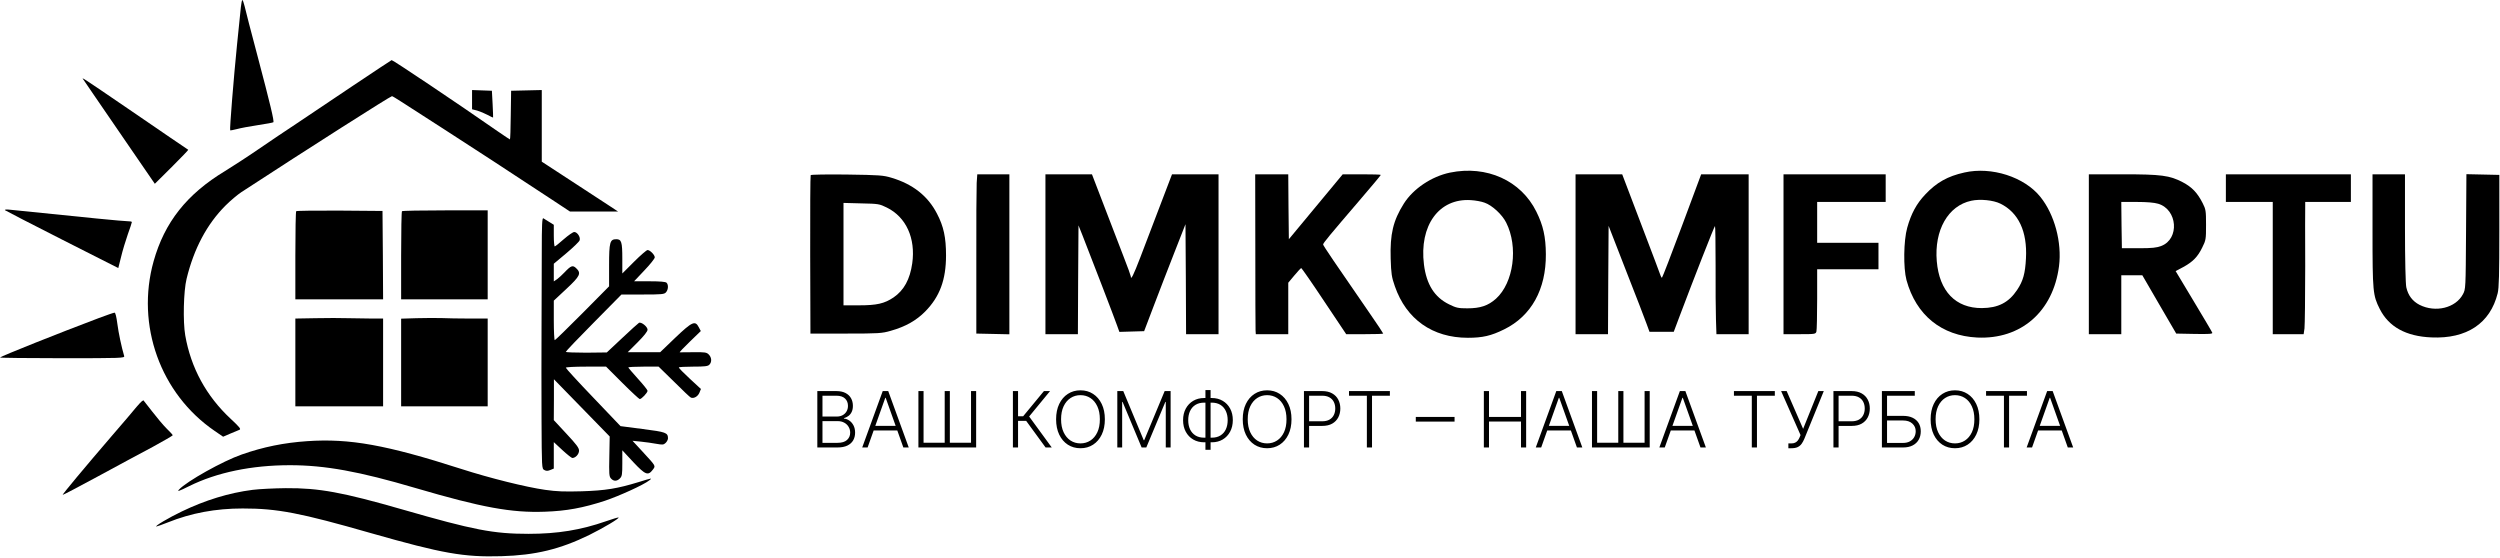
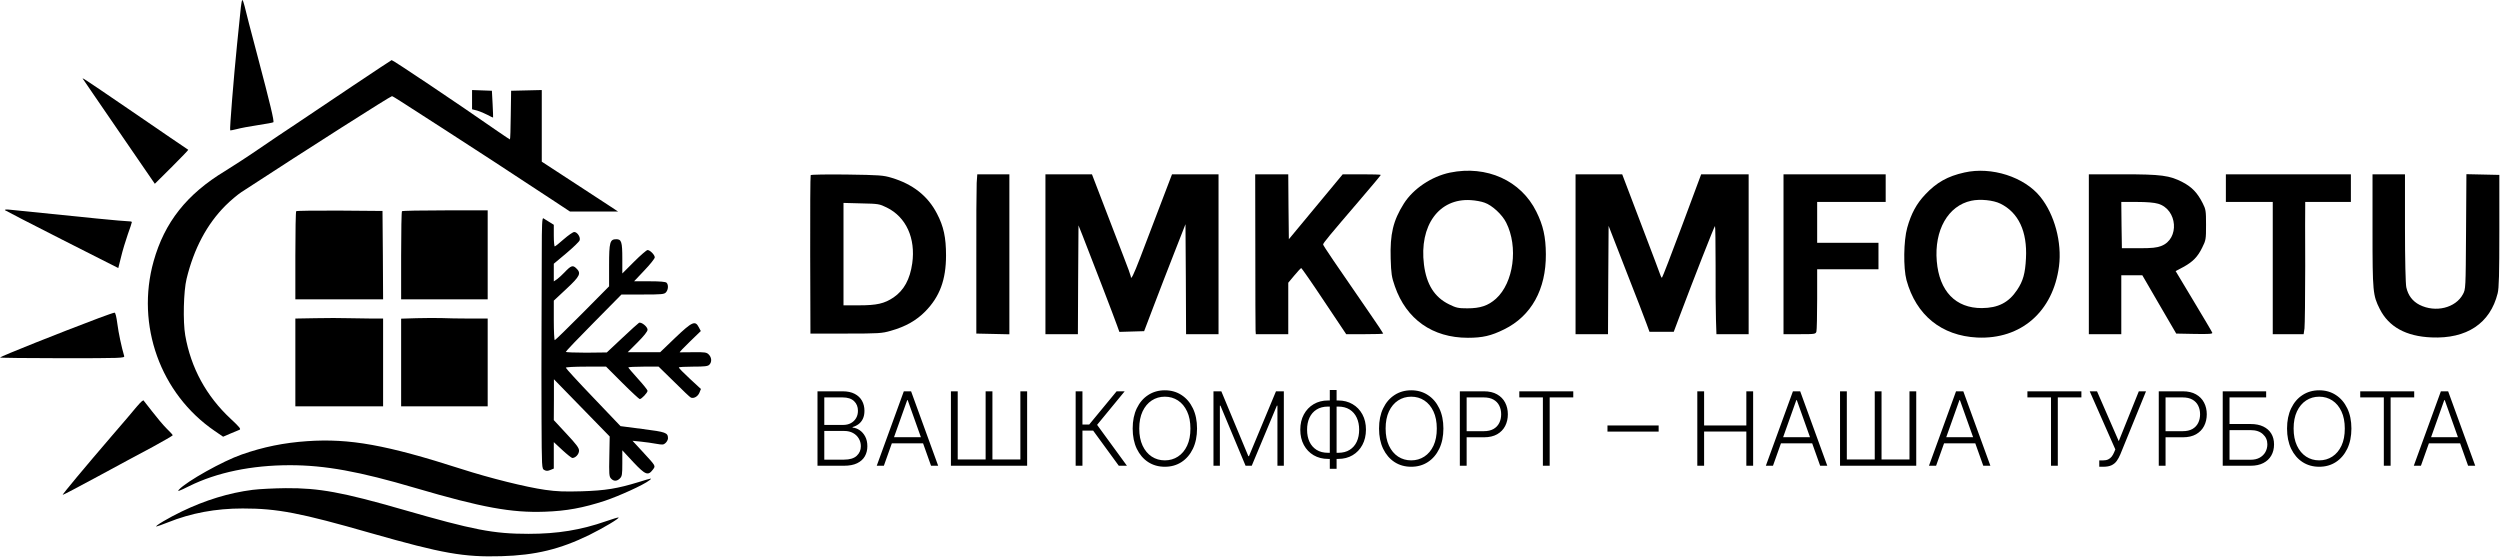
<svg xmlns="http://www.w3.org/2000/svg" width="2773" height="618" viewBox="0 0 2773 618" fill="none">
  <path d="M267.204 7.6C266.804 11.867 264.937 30.667 262.937 49.333C259.204 86.4 254.537 143.867 255.337 144.533C255.604 144.8 258.937 144.133 262.67 143.2C266.537 142.133 276.937 140.133 286.004 138.8C295.07 137.467 302.804 136 303.204 135.6C304.27 134.4 299.87 115.867 285.47 61.467C278.537 35.333 272.137 10.8 271.337 6.933C270.404 3.2 269.337 4.66594e-06 268.804 4.66594e-06C268.404 4.66594e-06 267.604 3.467 267.204 7.6Z" fill="black" />
  <path d="M390.937 95.467C367.471 111.333 339.604 130 328.937 137.067C318.271 144 299.471 156.8 286.937 165.333C274.537 173.867 257.604 184.8 249.604 189.733C207.204 215.333 182.537 246.533 170.404 289.733C150.537 360.667 177.871 436.8 238.137 478L247.471 484.4L255.204 481.067C259.471 479.2 264.137 477.333 265.471 476.8C267.604 476 266.137 474.133 255.871 464.533C228.804 439.333 211.737 408 205.471 372C202.804 356.667 203.604 322.933 206.937 309.333C215.071 275.733 229.604 248.533 250.137 228C255.737 222.4 263.604 215.867 267.604 213.2C342.404 164.4 433.071 106.667 434.804 106.667C435.337 106.667 439.737 109.333 444.671 112.533C449.604 115.733 471.337 129.733 492.937 143.6C529.071 166.8 559.071 186.533 612.271 221.467L632.271 234.667H658.937H685.604L676.937 228.933C672.137 225.867 653.071 213.333 634.671 201.333L600.937 179.333V139.6V99.867L584.004 100.267L566.937 100.667L566.537 127.6C566.404 142.533 566.004 154.667 565.604 154.667C565.337 154.667 559.204 150.533 552.004 145.6C506.804 114.133 436.004 66.667 434.404 66.667C434.004 66.8 414.404 79.733 390.937 95.467Z" fill="black" />
  <path d="M92.937 88.933C94.004 90.533 100.004 99.2 106.137 108.267C112.404 117.333 129.604 142.533 144.537 164.267L171.737 203.867L190.537 185.2C200.804 174.933 209.071 166.4 208.804 166.133C208.537 166 199.604 159.867 188.937 152.667C178.271 145.333 159.071 132.267 146.271 123.467C86.671 82.8 90.137 85.067 92.937 88.933Z" fill="black" />
  <path d="M523.604 110.533V121.2L529.337 122.667C532.404 123.6 537.604 125.733 540.804 127.467C544.004 129.2 546.804 130.533 546.937 130.4C547.071 130.133 546.804 123.333 546.404 115.333L545.604 100.667L534.671 100.267L523.604 99.867V110.533Z" fill="black" />
  <path d="M1608.27 191.467C1587.87 195.733 1567.6 209.333 1557.2 225.733C1545.2 244.8 1541.74 259.6 1542.54 286.933C1543.07 303.733 1543.6 307.333 1547.2 317.6C1559.87 354.133 1588.94 374.667 1628.14 374.667C1644.4 374.667 1653.87 372.533 1668.4 365.333C1698.54 350.533 1714.94 320.933 1714.67 282C1714.54 262.667 1711.74 250.133 1704.14 234.8C1687.07 200.267 1649.07 183.067 1608.27 191.467ZM1646.67 224.8C1654.94 227.6 1666.14 237.867 1670.67 246.933C1684.27 273.867 1678.94 313.6 1659.34 331.333C1650.67 339.067 1642 342 1627.6 342C1617.47 342 1615.2 341.467 1607.34 337.6C1591.2 329.733 1582.27 315.6 1579.47 293.6C1574 250.133 1596.14 219.6 1631.6 222C1636.4 222.267 1643.2 223.467 1646.67 224.8Z" fill="black" />
  <path d="M2178.94 191.333C2160.27 195.467 2148 202.4 2135.47 215.733C2125.87 225.867 2119.87 236.8 2115.47 252.667C2111.47 266.8 2111.07 297.2 2114.67 310.667C2125.34 349.6 2153.47 372.4 2193.07 374.4C2241.74 376.667 2277.34 345.6 2283.87 295.2C2287.2 268.8 2278.94 238 2263.2 218.4C2245.47 196.267 2209.07 184.533 2178.94 191.333ZM2218.8 225.867C2238.94 235.733 2248.8 256.8 2247.2 286.533C2246.4 303.2 2244 311.733 2237.47 321.467C2228.14 335.6 2216.4 341.6 2198.27 341.733C2169.2 341.867 2151.07 323.067 2148.27 289.733C2145.34 255.333 2160.8 228.133 2186.54 222.667C2196.4 220.533 2210.94 222 2218.8 225.867Z" fill="black" />
  <path d="M899.204 194.267C898.804 194.933 898.537 234.667 898.671 282.667L898.937 370H938.271C975.071 370 978.271 369.733 988.004 366.933C1004.54 362.267 1016.4 355.467 1026.27 345.467C1042.4 329.067 1049.34 310.267 1049.34 283.333C1049.34 263.333 1046.67 251.067 1039.34 237.067C1029.2 217.333 1012.54 204.267 988.937 197.2C979.737 194.4 975.604 194.133 939.471 193.6C917.737 193.333 899.604 193.6 899.204 194.267ZM983.737 230.267C1005.07 240.8 1015.74 264.267 1011.87 292C1009.34 309.867 1002.67 322 991.204 329.867C980.937 336.8 972.537 338.667 952.671 338.667H935.604V281.867V225.067L955.337 225.6C974.404 226 975.337 226.133 983.737 230.267Z" fill="black" />
  <path d="M1083.34 202.933C1083.07 208.267 1082.8 248 1082.94 291.333V370L1101.34 370.4L1119.6 370.8V282V193.333H1101.74H1084L1083.34 202.933Z" fill="black" />
  <path d="M1159.6 282V370.667H1177.6H1195.6L1195.87 310.267L1196.27 250L1200.54 260.667C1209.6 283.6 1236.8 354.4 1239.07 361.067L1241.6 368.133L1255.34 367.733L1269.07 367.333L1279.47 340C1285.2 324.933 1295.47 298.267 1302.4 280.667L1314.94 248.667L1315.34 309.733L1315.6 370.667H1333.6H1351.6V282V193.333H1325.87H1300L1286.67 228.267C1279.34 247.6 1269.47 273.333 1264.8 285.6C1257.2 305.333 1254.27 311.333 1254.27 306.533C1254.27 305.867 1250.67 295.733 1246.14 284.267C1241.74 272.8 1233.07 250.4 1227.07 234.667C1220.94 218.933 1214.94 203.2 1213.6 199.6L1211.2 193.333H1185.47H1159.6V282Z" fill="black" />
  <path d="M1392.4 277.733C1392.4 324 1392.54 364 1392.67 366.267L1392.94 370.667H1410.94H1428.94V342.133V313.6L1435.74 305.467C1439.47 300.933 1442.94 297.333 1443.34 297.333C1443.87 297.467 1455.34 313.867 1468.67 334L1493.2 370.667H1513.74C1525.07 370.667 1534.27 370.4 1534.27 370C1534.27 369.6 1527.6 359.467 1519.34 347.6C1480.54 291.467 1467.74 272.533 1467.6 271.2C1467.6 269.6 1474.4 261.467 1507.87 222.4C1520.94 207.2 1531.6 194.4 1531.6 194C1531.6 193.6 1522.14 193.333 1510.54 193.333H1489.34L1459.47 229.333L1429.6 265.333L1429.2 229.333L1428.94 193.333H1410.54H1392.27L1392.4 277.733Z" fill="black" />
  <path d="M1747.6 282V370.667H1765.6H1783.6L1783.87 310.533L1784.27 250.533L1803.87 300.933C1814.8 328.667 1824.94 355.067 1826.54 359.6L1829.6 368H1843.07H1856.54L1863.2 350.267C1877.74 311.6 1901.6 250.667 1902.27 250.667C1902.67 250.667 1902.94 270.267 1902.94 294.4C1902.8 318.4 1903.07 345.333 1903.34 354.267L1903.87 370.667H1921.74H1939.6V282V193.333H1913.34H1886.94L1865.6 250.667C1853.87 282.133 1843.87 308 1843.47 308C1842.94 308 1842.27 306.933 1841.87 305.6C1841.47 304.4 1832.8 281.067 1822.4 254C1812 226.8 1802.67 202.133 1801.47 198.933L1799.34 193.333H1773.47H1747.6V282Z" fill="black" />
  <path d="M1978.27 282V370.667H1996.14C2013.47 370.667 2014 370.533 2014.8 367.6C2015.2 366 2015.6 349.867 2015.6 331.6V298.667H2049.6H2083.6V284V269.333H2049.6H2015.6V246.667V224H2053.6H2091.6V208.667V193.333H2034.94H1978.27V282Z" fill="black" />
  <path d="M2316.94 282V370.667H2334.94H2352.94V338V305.333H2364.67H2376.27L2395.07 337.733L2413.87 370L2434.27 370.4C2450.27 370.667 2454.4 370.4 2453.87 369.067C2453.6 368.133 2444.27 352.4 2433.2 334L2413.2 300.667L2421.34 296.4C2432.14 290.533 2437.6 285.067 2442.67 274.667C2446.8 266.4 2446.94 265.467 2446.94 249.333C2446.94 233.6 2446.67 232.267 2443.2 225.333C2437.2 213.6 2431.34 207.6 2421.07 202.133C2406.54 194.533 2397.34 193.333 2354.14 193.333H2316.94V282ZM2393.87 226C2415.34 232.4 2417.74 264.933 2397.34 272.8C2392.14 274.8 2387.2 275.333 2372.27 275.333H2353.6L2353.2 249.6L2352.94 224H2370C2381.34 224 2389.34 224.667 2393.87 226Z" fill="black" />
  <path d="M2468.94 208.667V224H2494.94H2520.94V297.333V370.667H2538.14H2555.2L2556.14 364.267C2556.54 360.667 2556.94 329.6 2556.94 295.2C2556.8 260.8 2556.8 230.667 2556.94 228.267V224H2582.27H2607.6V208.667V193.333H2538.27H2468.94V208.667Z" fill="black" />
  <path d="M2631.6 255.6C2631.6 324.133 2632 327.467 2639.6 342.667C2649.6 362.533 2668.67 373.067 2696.94 374.267C2736.14 376 2762.14 358.667 2770.4 325.333C2771.87 319.733 2772.27 303.867 2772.27 256V194L2754 193.6L2735.74 193.2L2735.34 256.933C2734.94 320.4 2734.94 320.667 2731.87 326.4C2723.74 341.6 2701.47 347.067 2683.74 338.133C2676 334.133 2671.07 327.733 2669.07 318.667C2668.27 315.067 2667.6 288.8 2667.6 252.933V193.333H2649.6H2631.6V255.6Z" fill="black" />
  <path d="M5.604 233.2C6.404 233.867 34.937 248.533 69.07 265.867L131.204 297.333L134.27 285.067C135.87 278.267 139.337 266.933 141.737 260C144.27 253.067 146.271 246.933 146.271 246.267C146.271 245.733 143.87 245.333 140.937 245.333C136.67 245.333 98.004 241.6 11.604 232.667C7.071 232.133 4.804 232.4 5.604 233.2Z" fill="black" />
  <path d="M328.537 234.267C328.004 234.667 327.604 256.933 327.604 283.6V332H376.271H424.937L424.671 282.933L424.271 234L376.804 233.6C350.804 233.467 329.071 233.733 328.537 234.267Z" fill="black" />
  <path d="M445.871 234.267C445.337 234.667 444.937 256.933 444.937 283.6V332H492.937H540.937V282.667V233.333H493.871C467.871 233.333 446.271 233.733 445.871 234.267Z" fill="black" />
  <path d="M600.937 279.6C600.937 300.667 600.804 338.667 600.671 364C600.537 389.333 600.537 434.667 600.671 464.933C600.937 519.2 600.937 519.867 603.737 521.333C605.871 522.533 607.471 522.533 610.404 521.333L614.271 519.733V505.067V490.4L623.737 499.2C628.937 504 634.004 508 634.804 508C638.404 508 642.271 503.733 642.271 499.867C642.271 496.8 639.471 493.067 628.271 481.067L614.271 466L614.404 443.333V420.667L645.337 452.4L676.271 484.133L675.871 506.133C675.471 525.6 675.604 528.533 677.737 530.8C680.671 534 684.271 534 687.604 530.667C690.004 528.267 690.271 526.267 690.271 513.733V499.467L702.404 512.533C715.871 526.8 718.804 528 724.137 520.933C727.337 516.533 727.871 517.467 712.937 501.2L701.604 488.933L710.937 489.867C716.137 490.4 723.737 491.467 728.004 492.267C734.804 493.467 736.004 493.467 738.271 491.333C739.737 490 740.937 487.6 740.937 486.133C740.804 479.867 738.671 479.2 712.937 475.867L688.271 472.667L658.004 440.933C641.204 423.467 627.604 408.533 627.604 407.867C627.604 407.2 637.337 406.667 650.004 406.667H672.271L690.271 424.667C700.137 434.533 708.937 442.667 709.604 442.667C711.604 442.667 718.271 435.6 718.271 433.467C718.271 432.533 713.471 426.533 707.604 420.133C701.737 413.6 696.937 408 696.937 407.6C696.937 407.067 704.537 406.667 713.737 406.667H730.537L747.871 423.6C757.337 433.067 765.604 440.933 766.404 441.067C769.737 442.267 774.004 439.733 775.737 435.733L777.471 431.467L765.204 420.133C758.404 413.867 752.937 408.267 752.937 407.6C752.937 407.067 760.137 406.667 768.804 406.667C781.471 406.667 785.204 406.267 786.804 404.533C789.737 401.6 789.471 396.533 786.137 393.2C783.737 390.8 782.004 390.533 769.204 390.667C761.337 390.8 754.537 390.8 754.004 390.8C753.471 390.667 758.537 385.333 765.204 378.933L777.337 367.2L775.071 362.933C771.071 355.2 767.737 356.8 748.937 374.667L732.271 390.667H714.271H696.271L707.337 379.6C714.271 372.667 718.271 367.6 718.271 365.733C718.271 362.267 711.071 356.667 708.671 358.133C707.737 358.667 699.337 366.267 690.004 375.067L673.071 390.933L650.271 391.2C637.871 391.2 627.604 390.8 627.604 390.267C627.604 389.6 641.471 375.067 658.537 357.867L689.337 326.667H712.937C734.137 326.667 736.804 326.4 738.671 324.267C741.337 321.333 741.604 315.867 739.337 313.6C738.271 312.533 732.137 312 720.537 312H703.337L714.804 299.867C721.071 293.333 726.271 286.8 726.271 285.467C726.271 282.667 720.937 277.333 718.271 277.333C717.204 277.333 710.404 283.2 703.337 290.267L690.271 303.333V286.933C690.271 268.4 689.337 265.333 683.604 265.333C676.537 265.333 675.604 268.533 675.604 294.4V317.6L646.004 347.467C629.737 363.867 615.871 377.333 615.337 377.333C614.804 377.333 614.271 367.467 614.271 355.467V333.467L628.271 320.4C643.604 306.133 644.937 303.067 639.071 297.467C635.337 293.867 633.337 294.533 626.271 302C623.737 304.667 620.004 308.133 618.004 309.6L614.271 312.133V302.4V292.533L628.137 280.933C635.871 274.4 642.537 268 642.937 266.533C644.137 263.067 640.271 257.333 636.937 257.333C635.604 257.333 630.404 260.933 625.337 265.333C620.404 269.733 615.871 273.333 615.337 273.333C614.804 273.333 614.271 268 614.271 261.333V249.333L609.337 246.267C606.537 244.533 603.471 242.667 602.671 242.133C601.337 241.333 600.937 249.2 600.937 279.6Z" fill="black" />
  <path d="M109.604 352.8C66.004 369.2 1.604 394.933 0.004 396.533C-0.396 396.933 30.537 397.333 68.804 397.333C134.537 397.333 138.404 397.2 137.737 394.933C134.804 384.933 131.471 369.333 130.137 358.933C129.204 351.6 128.004 346.667 127.071 346.8C126.271 346.8 118.404 349.467 109.604 352.8Z" fill="black" />
  <path d="M350.004 352.933L327.604 353.333V402V450.667H376.271H424.937V402V353.333H412.537C405.604 353.333 393.737 353.067 386.137 352.933C378.537 352.667 362.271 352.667 350.004 352.933Z" fill="black" />
  <path d="M462.004 352.933L444.937 353.467V402V450.667H492.937H540.937V402V353.333H520.671C509.471 353.333 495.471 353.067 489.604 352.8C483.737 352.667 471.337 352.667 462.004 352.933Z" fill="black" />
  <path d="M157.337 445.067C156.537 445.6 153.87 448.533 151.337 451.467C148.937 454.533 136.404 469.2 123.604 484C94.27 518.133 68.937 548.533 69.471 548.933C69.737 549.2 87.204 540 108.404 528.533C129.604 517.067 156.937 502.267 169.337 495.733C181.604 489.067 191.604 483.2 191.604 482.8C191.604 482.267 188.537 478.933 184.804 475.333C181.07 471.6 173.87 463.067 168.67 456.267C163.47 449.6 159.204 444 159.07 444C158.937 444 158.27 444.533 157.337 445.067Z" fill="black" />
  <path d="M340.804 489.333C315.204 491.067 292.004 495.733 268.137 504.133C247.337 511.333 207.071 533.867 198.537 543.067C196.137 545.6 198.404 544.933 209.871 539.2C240.537 524 279.204 516 321.604 516C360.537 516 398.537 522.933 460.937 541.333C534.537 562.933 567.337 568.933 604.271 567.6C628.271 566.8 646.804 563.333 670.937 555.467C686.804 550.133 713.871 537.867 720.271 532.8C724.004 530 723.071 530.133 708.137 534.8C685.071 541.867 671.604 544.133 645.337 544.933C626.271 545.467 617.604 545.2 604.671 543.333C583.871 540.4 543.471 530.4 511.604 520.133C428.537 493.467 387.871 486.133 340.804 489.333Z" fill="black" />
  <path d="M280.27 543.333C254.004 546.667 227.604 554.8 201.604 567.333C187.604 574 170.937 583.867 173.47 584C174.137 584 179.737 582 186.137 579.467C212.004 569.067 239.204 564 269.204 564C307.87 564 332.804 568.8 411.871 591.467C490.937 614 514.404 618.133 556.137 616.933C593.871 615.867 621.337 609.2 653.737 593.333C669.337 585.6 687.071 575.067 686.137 574C685.737 573.733 679.604 575.6 672.271 578.133C644.404 587.867 618.537 592.133 586.271 592.133C547.204 592.133 525.337 587.867 446.671 565.2C379.871 546 353.871 541.2 316.937 541.467C304.137 541.6 287.604 542.4 280.27 543.333Z" fill="black" />
-   <path d="M906.577 496.333V433.788H927.68C931.752 433.788 935.142 434.501 937.85 435.926C940.578 437.351 942.624 439.295 943.989 441.759C945.353 444.222 946.035 447.022 946.035 450.157C946.035 452.763 945.597 454.993 944.722 456.845C943.846 458.698 942.655 460.195 941.148 461.335C939.642 462.475 937.962 463.3 936.109 463.809V464.297C938.125 464.44 940.079 465.152 941.973 466.435C943.866 467.697 945.424 469.469 946.646 471.749C947.867 474.029 948.478 476.757 948.478 479.934C948.478 483.089 947.775 485.909 946.371 488.393C944.966 490.857 942.808 492.801 939.896 494.226C937.005 495.631 933.32 496.333 928.841 496.333H906.577ZM912.288 491.203H928.841C933.666 491.203 937.229 490.134 939.53 487.996C941.851 485.858 943.011 483.171 943.011 479.934C943.011 477.551 942.431 475.393 941.271 473.459C940.13 471.505 938.512 469.957 936.415 468.817C934.338 467.677 931.895 467.107 929.085 467.107H912.288V491.203ZM912.288 462.037H928.199C930.663 462.037 932.821 461.528 934.674 460.51C936.527 459.492 937.972 458.087 939.011 456.296C940.049 454.504 940.568 452.458 940.568 450.157C940.568 446.839 939.489 444.141 937.331 442.064C935.173 439.967 931.956 438.919 927.68 438.919H912.288V462.037ZM962.351 496.333H956.365L979.117 433.788H985.225L1007.98 496.333H1001.99L982.385 441.209H981.957L962.351 496.333ZM966.657 472.36H997.685V477.49H966.657V472.36ZM1018.7 433.788H1024.41V491.05H1047.86V433.788H1053.57V491.05H1077.06V433.788H1082.74V496.333H1018.7V433.788ZM1159.76 496.333L1138.23 466.832H1129.22V496.333H1123.51V433.788H1129.22V461.732H1134.87L1157.93 433.788H1164.71L1141.53 461.976L1166.6 496.333H1159.76ZM1225.51 465.061C1225.51 471.576 1224.35 477.246 1222.03 482.071C1219.71 486.876 1216.51 490.602 1212.44 493.249C1208.39 495.875 1203.73 497.188 1198.45 497.188C1193.18 497.188 1188.51 495.875 1184.44 493.249C1180.38 490.602 1177.2 486.876 1174.88 482.071C1172.58 477.246 1171.43 471.576 1171.43 465.061C1171.43 458.545 1172.58 452.885 1174.88 448.081C1177.2 443.255 1180.39 439.529 1184.47 436.903C1188.54 434.256 1193.2 432.933 1198.45 432.933C1203.73 432.933 1208.39 434.256 1212.44 436.903C1216.51 439.529 1219.71 443.255 1222.03 448.081C1224.35 452.885 1225.51 458.545 1225.51 465.061ZM1219.95 465.061C1219.95 459.462 1219.02 454.667 1217.14 450.676C1215.27 446.666 1212.72 443.601 1209.48 441.484C1206.24 439.367 1202.57 438.308 1198.45 438.308C1194.36 438.308 1190.7 439.367 1187.46 441.484C1184.22 443.601 1181.66 446.655 1179.76 450.646C1177.89 454.636 1176.95 459.441 1176.95 465.061C1176.95 470.66 1177.89 475.454 1179.76 479.445C1181.64 483.435 1184.19 486.5 1187.43 488.637C1190.67 490.755 1194.34 491.813 1198.45 491.813C1202.57 491.813 1206.24 490.755 1209.48 488.637C1212.74 486.52 1215.3 483.466 1217.17 479.475C1219.05 475.465 1219.97 470.66 1219.95 465.061ZM1239.32 433.788H1245.92L1268.61 488.271H1269.16L1291.85 433.788H1298.45V496.333H1293.07V445.851H1292.58L1271.48 496.333H1266.29L1245.19 445.851H1244.7V496.333H1239.32V433.788ZM1335.6 441.484H1344.12C1348.66 441.484 1352.68 442.512 1356.18 444.568C1359.71 446.625 1362.46 449.496 1364.46 453.181C1366.46 456.866 1367.45 461.141 1367.45 466.007C1367.43 470.894 1366.42 475.179 1364.43 478.865C1362.45 482.55 1359.72 485.431 1356.21 487.507C1352.73 489.564 1348.72 490.592 1344.18 490.592H1335.63C1331.07 490.592 1327.03 489.564 1323.51 487.507C1320 485.451 1317.26 482.58 1315.26 478.895C1313.27 475.21 1312.27 470.924 1312.27 466.038C1312.27 461.192 1313.27 456.927 1315.26 453.242C1317.26 449.557 1320 446.676 1323.51 444.599C1327.03 442.522 1331.06 441.484 1335.6 441.484ZM1335.63 446.615C1331.82 446.615 1328.6 447.449 1325.95 449.119C1323.32 450.768 1321.33 453.069 1319.96 456.021C1318.62 458.953 1317.96 462.332 1317.98 466.16C1317.98 469.927 1318.65 473.266 1319.99 476.177C1321.36 479.068 1323.34 481.338 1325.95 482.987C1328.58 484.637 1331.8 485.461 1335.63 485.461H1344.15C1347.96 485.461 1351.17 484.637 1353.77 482.987C1356.4 481.338 1358.38 479.058 1359.73 476.147C1361.07 473.215 1361.74 469.835 1361.74 466.007C1361.74 462.22 1361.06 458.871 1359.7 455.96C1358.35 453.028 1356.37 450.737 1353.74 449.088C1351.11 447.439 1347.89 446.615 1344.06 446.615H1335.63ZM1342.78 432.688V498.899H1337.07V432.688H1342.78ZM1432.53 465.061C1432.53 471.576 1431.37 477.246 1429.05 482.071C1426.73 486.876 1423.53 490.602 1419.46 493.249C1415.41 495.875 1410.75 497.188 1405.48 497.188C1400.2 497.188 1395.53 495.875 1391.46 493.249C1387.41 490.602 1384.22 486.876 1381.9 482.071C1379.6 477.246 1378.45 471.576 1378.45 465.061C1378.45 458.545 1379.6 452.885 1381.9 448.081C1384.22 443.255 1387.42 439.529 1391.49 436.903C1395.56 434.256 1400.22 432.933 1405.48 432.933C1410.75 432.933 1415.41 434.256 1419.46 436.903C1423.53 439.529 1426.73 443.255 1429.05 448.081C1431.37 452.885 1432.53 458.545 1432.53 465.061ZM1426.98 465.061C1426.98 459.462 1426.04 454.667 1424.17 450.676C1422.29 446.666 1419.74 443.601 1416.5 441.484C1413.26 439.367 1409.59 438.308 1405.48 438.308C1401.38 438.308 1397.72 439.367 1394.48 441.484C1391.24 443.601 1388.68 446.655 1386.78 450.646C1384.91 454.636 1383.98 459.441 1383.98 465.061C1383.98 470.66 1384.91 475.454 1386.78 479.445C1388.66 483.435 1391.21 486.5 1394.45 488.637C1397.69 490.755 1401.36 491.813 1405.48 491.813C1409.59 491.813 1413.26 490.755 1416.5 488.637C1419.76 486.52 1422.32 483.466 1424.2 479.475C1426.07 475.465 1427 470.66 1426.98 465.061ZM1446.34 496.333V433.788H1466.53C1470.97 433.788 1474.68 434.643 1477.65 436.353C1480.64 438.043 1482.89 440.344 1484.4 443.255C1485.92 446.167 1486.69 449.445 1486.69 453.089C1486.69 456.733 1485.93 460.022 1484.43 462.953C1482.92 465.865 1480.68 468.176 1477.71 469.886C1474.74 471.576 1471.04 472.421 1466.62 472.421H1450.74V467.29H1466.47C1469.75 467.29 1472.47 466.679 1474.62 465.458C1476.78 464.216 1478.39 462.526 1479.45 460.388C1480.53 458.25 1481.07 455.817 1481.07 453.089C1481.07 450.361 1480.53 447.928 1479.45 445.79C1478.39 443.652 1476.77 441.973 1474.59 440.751C1472.44 439.529 1469.7 438.919 1466.38 438.919H1452.06V496.333H1446.34ZM1496.31 438.919V433.788H1541.66V438.919H1521.84V496.333H1516.13V438.919H1496.31ZM1613.4 462.495V467.626H1570.4V462.495H1613.4ZM1645.89 496.333V433.788H1651.6V462.465H1687.09V433.788H1692.8V496.333H1687.09V467.595H1651.6V496.333H1645.89ZM1709.48 496.333H1703.49L1726.24 433.788H1732.35L1755.1 496.333H1749.12L1729.51 441.209H1729.08L1709.48 496.333ZM1713.78 472.36H1744.81V477.49H1713.78V472.36ZM1765.82 433.788H1771.53V491.05H1794.99V433.788H1800.7V491.05H1824.18V433.788H1829.86V496.333H1765.82V433.788ZM1846.54 496.333H1840.55L1863.3 433.788H1869.41L1892.16 496.333H1886.18L1866.57 441.209H1866.14L1846.54 496.333ZM1850.84 472.36H1881.87V477.49H1850.84V472.36ZM1923.28 438.919V433.788H1968.64V438.919H1948.82V496.333H1943.1V438.919H1923.28ZM1983.66 497.188V491.844H1986.78C1988.53 491.844 1989.98 491.569 1991.14 491.019C1992.32 490.449 1993.3 489.666 1994.08 488.668C1994.87 487.65 1995.55 486.459 1996.12 485.095L1997.16 482.59L1975.63 433.788H1981.77L2000.03 475.688L2016.89 433.788H2022.94L2001.34 486.805C2000.47 488.882 1999.47 490.704 1998.35 492.272C1997.25 493.819 1995.81 495.03 1994.01 495.906C1992.22 496.761 1989.86 497.188 1986.93 497.188H1983.66ZM2033.65 496.333V433.788H2053.83C2058.27 433.788 2061.98 434.643 2064.95 436.353C2067.94 438.043 2070.19 440.344 2071.7 443.255C2073.23 446.167 2073.99 449.445 2073.99 453.089C2073.99 456.733 2073.24 460.022 2071.73 462.953C2070.22 465.865 2067.98 468.176 2065.01 469.886C2062.04 471.576 2058.34 472.421 2053.93 472.421H2038.05V467.29H2053.77C2057.05 467.29 2059.77 466.679 2061.93 465.458C2064.09 464.216 2065.69 462.526 2066.75 460.388C2067.83 458.25 2068.37 455.817 2068.37 453.089C2068.37 450.361 2067.83 447.928 2066.75 445.79C2065.69 443.652 2064.08 441.973 2061.9 440.751C2059.74 439.529 2057 438.919 2053.68 438.919H2039.36V496.333H2033.65ZM2087.4 496.333V433.788H2123.89V438.919H2093.11V461.274H2110.85C2115.03 461.274 2118.57 461.976 2121.48 463.381C2124.41 464.786 2126.65 466.771 2128.2 469.336C2129.75 471.902 2130.52 474.915 2130.52 478.376C2130.52 481.959 2129.75 485.095 2128.2 487.782C2126.67 490.47 2124.44 492.567 2121.51 494.073C2118.6 495.58 2115.05 496.333 2110.85 496.333H2087.4ZM2093.11 491.294H2110.85C2113.85 491.294 2116.38 490.714 2118.46 489.554C2120.55 488.373 2122.15 486.805 2123.25 484.85C2124.35 482.876 2124.9 480.677 2124.9 478.254C2124.9 474.894 2123.66 472.085 2121.17 469.825C2118.71 467.545 2115.27 466.404 2110.85 466.404H2093.11V491.294ZM2195.53 465.061C2195.53 471.576 2194.37 477.246 2192.05 482.071C2189.73 486.876 2186.53 490.602 2182.46 493.249C2178.41 495.875 2173.75 497.188 2168.47 497.188C2163.2 497.188 2158.53 495.875 2154.46 493.249C2150.4 490.602 2147.22 486.876 2144.9 482.071C2142.6 477.246 2141.45 471.576 2141.45 465.061C2141.45 458.545 2142.6 452.885 2144.9 448.081C2147.22 443.255 2150.41 439.529 2154.49 436.903C2158.56 434.256 2163.22 432.933 2168.47 432.933C2173.75 432.933 2178.41 434.256 2182.46 436.903C2186.53 439.529 2189.73 443.255 2192.05 448.081C2194.37 452.885 2195.53 458.545 2195.53 465.061ZM2189.97 465.061C2189.97 459.462 2189.04 454.667 2187.16 450.676C2185.29 446.666 2182.74 443.601 2179.5 441.484C2176.26 439.367 2172.59 438.308 2168.47 438.308C2164.38 438.308 2160.72 439.367 2157.48 441.484C2154.24 443.601 2151.68 446.655 2149.78 450.646C2147.91 454.636 2146.97 459.441 2146.97 465.061C2146.97 470.66 2147.91 475.454 2149.78 479.445C2151.66 483.435 2154.21 486.5 2157.45 488.637C2160.69 490.755 2164.36 491.813 2168.47 491.813C2172.59 491.813 2176.26 490.755 2179.5 488.637C2182.76 486.52 2185.32 483.466 2187.19 479.475C2189.07 475.465 2189.99 470.66 2189.97 465.061ZM2202.95 438.919V433.788H2248.3V438.919H2228.48V496.333H2222.77V438.919H2202.95ZM2253.95 496.333H2247.96L2270.71 433.788H2276.82L2299.57 496.333H2293.59L2273.98 441.209H2273.55L2253.95 496.333ZM2258.25 472.36H2289.28V477.49H2258.25V472.36Z" fill="black" />
+   <path transform="translate(906 433) scale(1.32) translate(-906 -433)" d="M906.577 496.333V433.788H927.68C931.752 433.788 935.142 434.501 937.85 435.926C940.578 437.351 942.624 439.295 943.989 441.759C945.353 444.222 946.035 447.022 946.035 450.157C946.035 452.763 945.597 454.993 944.722 456.845C943.846 458.698 942.655 460.195 941.148 461.335C939.642 462.475 937.962 463.3 936.109 463.809V464.297C938.125 464.44 940.079 465.152 941.973 466.435C943.866 467.697 945.424 469.469 946.646 471.749C947.867 474.029 948.478 476.757 948.478 479.934C948.478 483.089 947.775 485.909 946.371 488.393C944.966 490.857 942.808 492.801 939.896 494.226C937.005 495.631 933.32 496.333 928.841 496.333H906.577ZM912.288 491.203H928.841C933.666 491.203 937.229 490.134 939.53 487.996C941.851 485.858 943.011 483.171 943.011 479.934C943.011 477.551 942.431 475.393 941.271 473.459C940.13 471.505 938.512 469.957 936.415 468.817C934.338 467.677 931.895 467.107 929.085 467.107H912.288V491.203ZM912.288 462.037H928.199C930.663 462.037 932.821 461.528 934.674 460.51C936.527 459.492 937.972 458.087 939.011 456.296C940.049 454.504 940.568 452.458 940.568 450.157C940.568 446.839 939.489 444.141 937.331 442.064C935.173 439.967 931.956 438.919 927.68 438.919H912.288V462.037ZM962.351 496.333H956.365L979.117 433.788H985.225L1007.98 496.333H1001.99L982.385 441.209H981.957L962.351 496.333ZM966.657 472.36H997.685V477.49H966.657V472.36ZM1018.7 433.788H1024.41V491.05H1047.86V433.788H1053.57V491.05H1077.06V433.788H1082.74V496.333H1018.7V433.788ZM1159.76 496.333L1138.23 466.832H1129.22V496.333H1123.51V433.788H1129.22V461.732H1134.87L1157.93 433.788H1164.71L1141.53 461.976L1166.6 496.333H1159.76ZM1225.51 465.061C1225.51 471.576 1224.35 477.246 1222.03 482.071C1219.71 486.876 1216.51 490.602 1212.44 493.249C1208.39 495.875 1203.73 497.188 1198.45 497.188C1193.18 497.188 1188.51 495.875 1184.44 493.249C1180.38 490.602 1177.2 486.876 1174.88 482.071C1172.58 477.246 1171.43 471.576 1171.43 465.061C1171.43 458.545 1172.58 452.885 1174.88 448.081C1177.2 443.255 1180.39 439.529 1184.47 436.903C1188.54 434.256 1193.2 432.933 1198.45 432.933C1203.73 432.933 1208.39 434.256 1212.44 436.903C1216.51 439.529 1219.71 443.255 1222.03 448.081C1224.35 452.885 1225.51 458.545 1225.51 465.061ZM1219.95 465.061C1219.95 459.462 1219.02 454.667 1217.14 450.676C1215.27 446.666 1212.72 443.601 1209.48 441.484C1206.24 439.367 1202.57 438.308 1198.45 438.308C1194.36 438.308 1190.7 439.367 1187.46 441.484C1184.22 443.601 1181.66 446.655 1179.76 450.646C1177.89 454.636 1176.95 459.441 1176.95 465.061C1176.95 470.66 1177.89 475.454 1179.76 479.445C1181.64 483.435 1184.19 486.5 1187.43 488.637C1190.67 490.755 1194.34 491.813 1198.45 491.813C1202.57 491.813 1206.24 490.755 1209.48 488.637C1212.74 486.52 1215.3 483.466 1217.17 479.475C1219.05 475.465 1219.97 470.66 1219.95 465.061ZM1239.32 433.788H1245.92L1268.61 488.271H1269.16L1291.85 433.788H1298.45V496.333H1293.07V445.851H1292.58L1271.48 496.333H1266.29L1245.19 445.851H1244.7V496.333H1239.32V433.788ZM1335.6 441.484H1344.12C1348.66 441.484 1352.68 442.512 1356.18 444.568C1359.71 446.625 1362.46 449.496 1364.46 453.181C1366.46 456.866 1367.45 461.141 1367.45 466.007C1367.43 470.894 1366.42 475.179 1364.43 478.865C1362.45 482.55 1359.72 485.431 1356.21 487.507C1352.73 489.564 1348.72 490.592 1344.18 490.592H1335.63C1331.07 490.592 1327.03 489.564 1323.51 487.507C1320 485.451 1317.26 482.58 1315.26 478.895C1313.27 475.21 1312.27 470.924 1312.27 466.038C1312.27 461.192 1313.27 456.927 1315.26 453.242C1317.26 449.557 1320 446.676 1323.51 444.599C1327.03 442.522 1331.06 441.484 1335.6 441.484ZM1335.63 446.615C1331.82 446.615 1328.6 447.449 1325.95 449.119C1323.32 450.768 1321.33 453.069 1319.96 456.021C1318.62 458.953 1317.96 462.332 1317.98 466.16C1317.98 469.927 1318.65 473.266 1319.99 476.177C1321.36 479.068 1323.34 481.338 1325.95 482.987C1328.58 484.637 1331.8 485.461 1335.63 485.461H1344.15C1347.96 485.461 1351.17 484.637 1353.77 482.987C1356.4 481.338 1358.38 479.058 1359.73 476.147C1361.07 473.215 1361.74 469.835 1361.74 466.007C1361.74 462.22 1361.06 458.871 1359.7 455.96C1358.35 453.028 1356.37 450.737 1353.74 449.088C1351.11 447.439 1347.89 446.615 1344.06 446.615H1335.63ZM1342.78 432.688V498.899H1337.07V432.688H1342.78ZM1432.53 465.061C1432.53 471.576 1431.37 477.246 1429.05 482.071C1426.73 486.876 1423.53 490.602 1419.46 493.249C1415.41 495.875 1410.75 497.188 1405.48 497.188C1400.2 497.188 1395.53 495.875 1391.46 493.249C1387.41 490.602 1384.22 486.876 1381.9 482.071C1379.6 477.246 1378.45 471.576 1378.45 465.061C1378.45 458.545 1379.6 452.885 1381.9 448.081C1384.22 443.255 1387.42 439.529 1391.49 436.903C1395.56 434.256 1400.22 432.933 1405.48 432.933C1410.75 432.933 1415.41 434.256 1419.46 436.903C1423.53 439.529 1426.73 443.255 1429.05 448.081C1431.37 452.885 1432.53 458.545 1432.53 465.061ZM1426.98 465.061C1426.98 459.462 1426.04 454.667 1424.17 450.676C1422.29 446.666 1419.74 443.601 1416.5 441.484C1413.26 439.367 1409.59 438.308 1405.48 438.308C1401.38 438.308 1397.72 439.367 1394.48 441.484C1391.24 443.601 1388.68 446.655 1386.78 450.646C1384.91 454.636 1383.98 459.441 1383.98 465.061C1383.98 470.66 1384.91 475.454 1386.78 479.445C1388.66 483.435 1391.21 486.5 1394.45 488.637C1397.69 490.755 1401.36 491.813 1405.48 491.813C1409.59 491.813 1413.26 490.755 1416.5 488.637C1419.76 486.52 1422.32 483.466 1424.2 479.475C1426.07 475.465 1427 470.66 1426.98 465.061ZM1446.34 496.333V433.788H1466.53C1470.97 433.788 1474.68 434.643 1477.65 436.353C1480.64 438.043 1482.89 440.344 1484.4 443.255C1485.92 446.167 1486.69 449.445 1486.69 453.089C1486.69 456.733 1485.93 460.022 1484.43 462.953C1482.92 465.865 1480.68 468.176 1477.71 469.886C1474.74 471.576 1471.04 472.421 1466.62 472.421H1450.74V467.29H1466.47C1469.75 467.29 1472.47 466.679 1474.62 465.458C1476.78 464.216 1478.39 462.526 1479.45 460.388C1480.53 458.25 1481.07 455.817 1481.07 453.089C1481.07 450.361 1480.53 447.928 1479.45 445.79C1478.39 443.652 1476.77 441.973 1474.59 440.751C1472.44 439.529 1469.7 438.919 1466.38 438.919H1452.06V496.333H1446.34ZM1496.31 438.919V433.788H1541.66V438.919H1521.84V496.333H1516.13V438.919H1496.31ZM1613.4 462.495V467.626H1570.4V462.495H1613.4ZM1645.89 496.333V433.788H1651.6V462.465H1687.09V433.788H1692.8V496.333H1687.09V467.595H1651.6V496.333H1645.89ZM1709.48 496.333H1703.49L1726.24 433.788H1732.35L1755.1 496.333H1749.12L1729.51 441.209H1729.08L1709.48 496.333ZM1713.78 472.36H1744.81V477.49H1713.78V472.36ZM1765.82 433.788H1771.53V491.05H1794.99V433.788H1800.7V491.05H1824.18V433.788H1829.86V496.333H1765.82V433.788ZM1846.54 496.333H1840.55L1863.3 433.788H1869.41L1892.16 496.333H1886.18L1866.57 441.209H1866.14L1846.54 496.333ZM1850.84 472.36H1881.87V477.49H1850.84V472.36ZM1923.28 438.919V433.788H1968.64V438.919H1948.82V496.333H1943.1V438.919H1923.28ZM1983.66 497.188V491.844H1986.78C1988.53 491.844 1989.98 491.569 1991.14 491.019C1992.32 490.449 1993.3 489.666 1994.08 488.668C1994.87 487.65 1995.55 486.459 1996.12 485.095L1997.16 482.59L1975.63 433.788H1981.77L2000.03 475.688L2016.89 433.788H2022.94L2001.34 486.805C2000.47 488.882 1999.47 490.704 1998.35 492.272C1997.25 493.819 1995.81 495.03 1994.01 495.906C1992.22 496.761 1989.86 497.188 1986.93 497.188H1983.66ZM2033.65 496.333V433.788H2053.83C2058.27 433.788 2061.98 434.643 2064.95 436.353C2067.94 438.043 2070.19 440.344 2071.7 443.255C2073.23 446.167 2073.99 449.445 2073.99 453.089C2073.99 456.733 2073.24 460.022 2071.73 462.953C2070.22 465.865 2067.98 468.176 2065.01 469.886C2062.04 471.576 2058.34 472.421 2053.93 472.421H2038.05V467.29H2053.77C2057.05 467.29 2059.77 466.679 2061.93 465.458C2064.09 464.216 2065.69 462.526 2066.75 460.388C2067.83 458.25 2068.37 455.817 2068.37 453.089C2068.37 450.361 2067.83 447.928 2066.75 445.79C2065.69 443.652 2064.08 441.973 2061.9 440.751C2059.74 439.529 2057 438.919 2053.68 438.919H2039.36V496.333H2033.65ZM2087.4 496.333V433.788H2123.89V438.919H2093.11V461.274H2110.85C2115.03 461.274 2118.57 461.976 2121.48 463.381C2124.41 464.786 2126.65 466.771 2128.2 469.336C2129.75 471.902 2130.52 474.915 2130.52 478.376C2130.52 481.959 2129.75 485.095 2128.2 487.782C2126.67 490.47 2124.44 492.567 2121.51 494.073C2118.6 495.58 2115.05 496.333 2110.85 496.333H2087.4ZM2093.11 491.294H2110.85C2113.85 491.294 2116.38 490.714 2118.46 489.554C2120.55 488.373 2122.15 486.805 2123.25 484.85C2124.35 482.876 2124.9 480.677 2124.9 478.254C2124.9 474.894 2123.66 472.085 2121.17 469.825C2118.71 467.545 2115.27 466.404 2110.85 466.404H2093.11V491.294ZM2195.53 465.061C2195.53 471.576 2194.37 477.246 2192.05 482.071C2189.73 486.876 2186.53 490.602 2182.46 493.249C2178.41 495.875 2173.75 497.188 2168.47 497.188C2163.2 497.188 2158.53 495.875 2154.46 493.249C2150.4 490.602 2147.22 486.876 2144.9 482.071C2142.6 477.246 2141.45 471.576 2141.45 465.061C2141.45 458.545 2142.6 452.885 2144.9 448.081C2147.22 443.255 2150.41 439.529 2154.49 436.903C2158.56 434.256 2163.22 432.933 2168.47 432.933C2173.75 432.933 2178.41 434.256 2182.46 436.903C2186.53 439.529 2189.73 443.255 2192.05 448.081C2194.37 452.885 2195.53 458.545 2195.53 465.061ZM2189.97 465.061C2189.97 459.462 2189.04 454.667 2187.16 450.676C2185.29 446.666 2182.74 443.601 2179.5 441.484C2176.26 439.367 2172.59 438.308 2168.47 438.308C2164.38 438.308 2160.72 439.367 2157.48 441.484C2154.24 443.601 2151.68 446.655 2149.78 450.646C2147.91 454.636 2146.97 459.441 2146.97 465.061C2146.97 470.66 2147.91 475.454 2149.78 479.445C2151.66 483.435 2154.21 486.5 2157.45 488.637C2160.69 490.755 2164.36 491.813 2168.47 491.813C2172.59 491.813 2176.26 490.755 2179.5 488.637C2182.76 486.52 2185.32 483.466 2187.19 479.475C2189.07 475.465 2189.99 470.66 2189.97 465.061ZM2202.95 438.919V433.788H2248.3V438.919H2228.48V496.333H2222.77V438.919H2202.95ZM2253.95 496.333H2247.96L2270.71 433.788H2276.82L2299.57 496.333H2293.59L2273.98 441.209H2273.55L2253.95 496.333ZM2258.25 472.36H2289.28V477.49H2258.25V472.36Z" fill="black" />
</svg>
